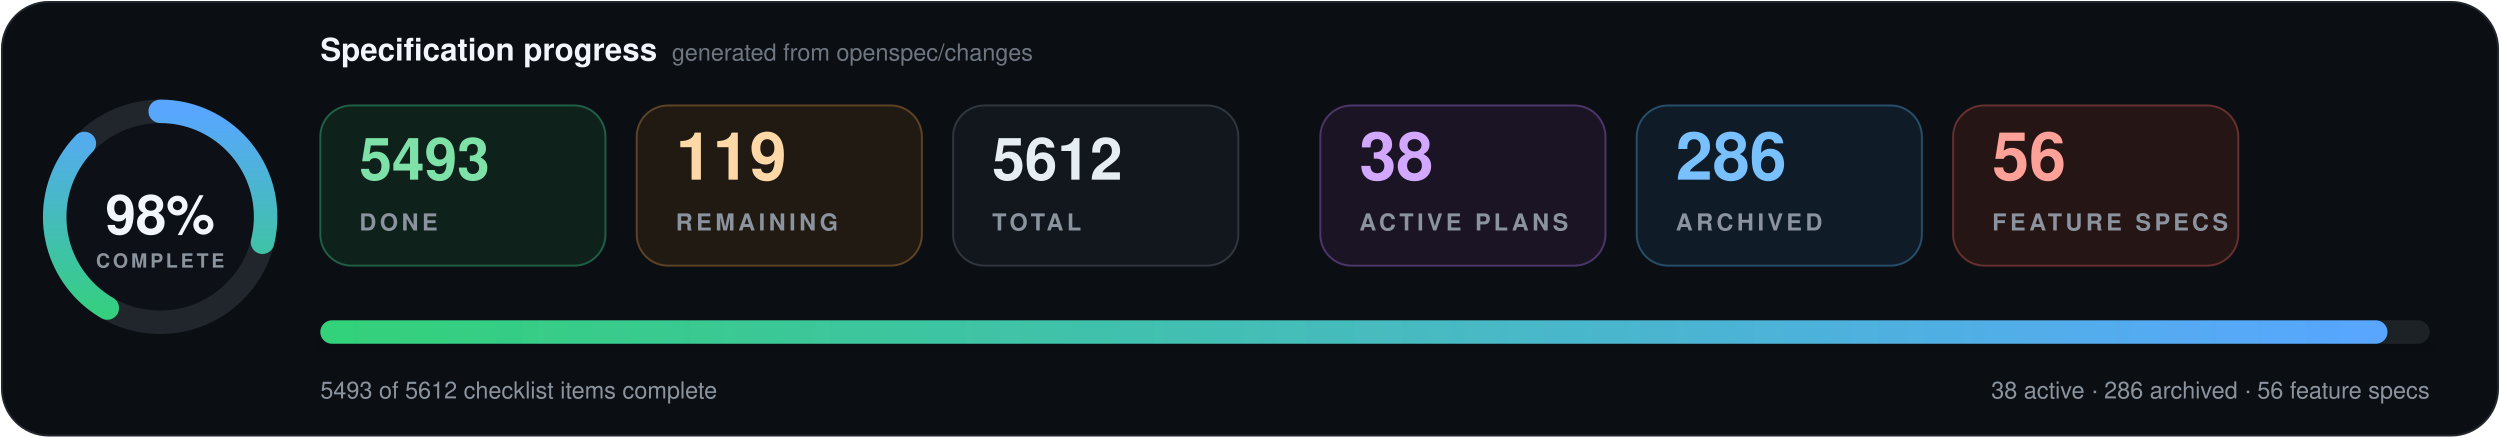
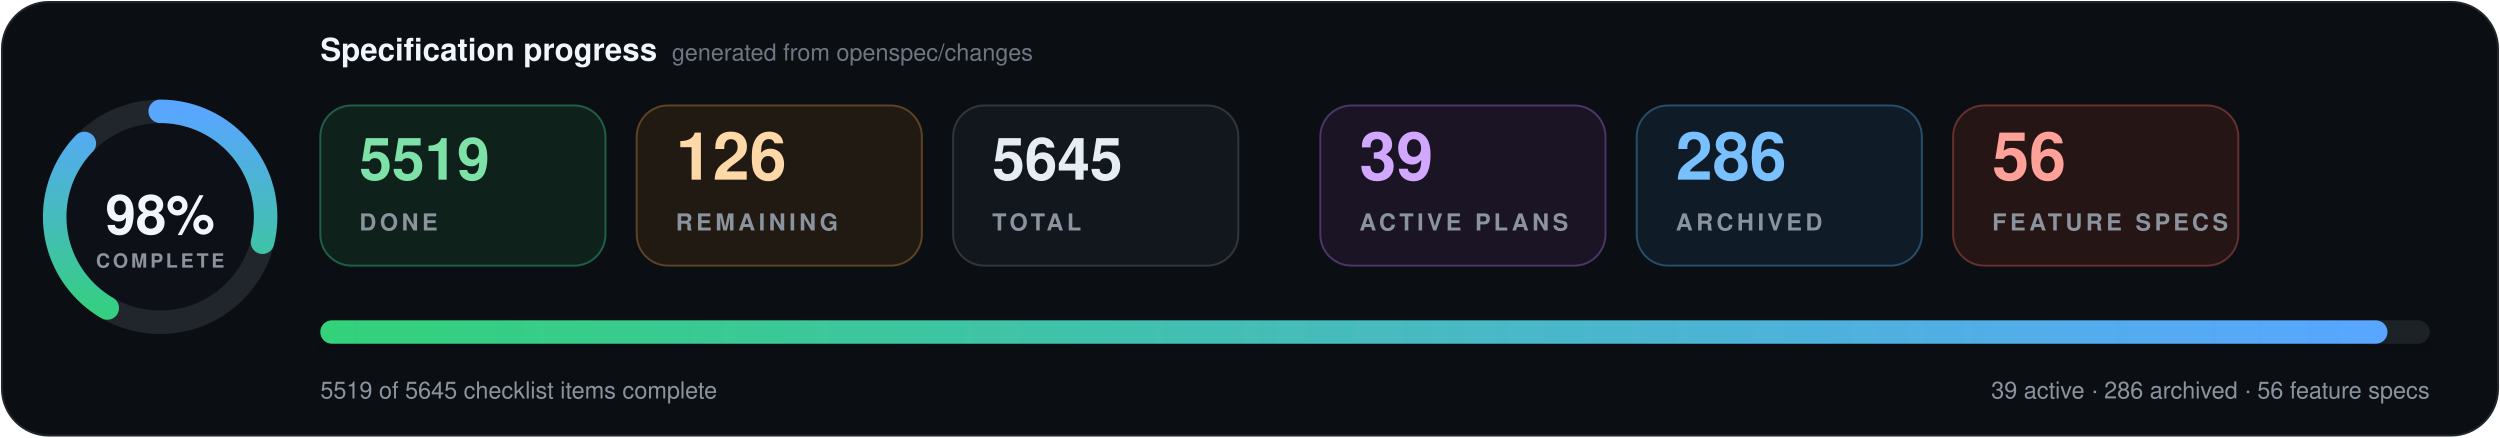
- <svg xmlns="http://www.w3.org/2000/svg" data-cache-version="1794465511" width="1280" height="224" viewBox="0 0 1280 224" role="img" aria-labelledby="title description" font-family="system-ui, -apple-system, BlinkMacSystemFont, 'Segoe UI', Helvetica, Arial, sans-serif" font-variant-numeric="tabular-nums">
+ <svg xmlns="http://www.w3.org/2000/svg" data-cache-version="1794467087" width="1280" height="224" viewBox="0 0 1280 224" role="img" aria-labelledby="title description" font-family="system-ui, -apple-system, BlinkMacSystemFont, 'Segoe UI', Helvetica, Arial, sans-serif" font-variant-numeric="tabular-nums">
  <defs>
    <linearGradient id="progress" x1="0" x2="1">
      <stop offset="0" stop-color="#33d17a" />
      <stop offset="1" stop-color="#58a6ff" />
    </linearGradient>
    <filter id="shadow" x="-10%" y="-20%" width="120%" height="150%">
      <feDropShadow dx="0" dy="7" stdDeviation="9" flood-color="#000" flood-opacity=".28" />
    </filter>
  </defs>
  <rect x="1" y="1" width="1278" height="222" rx="24" fill="#0b0f14" stroke="#21262d" />
  <g transform="translate(82 111)">
    <circle r="54" fill="#0d1117" stroke="#21262d" stroke-width="12" />
    <circle r="54" fill="none" stroke="url(#progress)" stroke-width="12" stroke-linecap="round" pathLength="100" stroke-dasharray="98 100" transform="rotate(-90)" />
    <text y="-1" text-anchor="middle" dominant-baseline="middle" fill="#f0f6fc" font-size="28" font-weight="800">98%</text>
    <text y="26" text-anchor="middle" fill="#8b949e" font-size="10" font-weight="700" letter-spacing="1.5">COMPLETE</text>
  </g>
  <text x="164" y="31" fill="#f0f6fc" font-size="16" font-weight="750">Specification progress</text>
  <text x="344" y="31" fill="#6e7681" font-size="12">generated from openspec/changes</text>
  <g transform="translate(164 54)">
    <rect width="146" height="82" rx="16" fill="#0f211b" stroke="#1f5f46" />
-     <text x="20" y="38" fill="#7ee2a8" font-size="30" font-weight="750">5493</text>
+     <text x="20" y="38" fill="#7ee2a8" font-size="30" font-weight="750">5519</text>
    <text x="20" y="64" fill="#8b949e" font-size="12" font-weight="700" letter-spacing="1.8">DONE</text>
  </g>
  <g transform="translate(326 54)">
    <rect width="146" height="82" rx="16" fill="#211a13" stroke="#5d4225" />
-     <text x="20" y="38" fill="#ffd8a8" font-size="34" font-weight="750">119</text>
+     <text x="20" y="38" fill="#ffd8a8" font-size="34" font-weight="750">126</text>
    <text x="20" y="64" fill="#8b949e" font-size="12" font-weight="700" letter-spacing="1.8">REMAINING</text>
  </g>
  <g transform="translate(488 54)">
    <rect width="146" height="82" rx="16" fill="#12171d" stroke="#30363d" />
-     <text x="20" y="38" fill="#e6edf3" font-size="30" font-weight="750">5612</text>
+     <text x="20" y="38" fill="#e6edf3" font-size="30" font-weight="750">5645</text>
    <text x="20" y="64" fill="#8b949e" font-size="12" font-weight="700" letter-spacing="1.8">TOTAL</text>
  </g>
  <g transform="translate(676 54)">
    <rect width="146" height="82" rx="16" fill="#1a1424" stroke="#4c3569" />
-     <text x="20" y="38" fill="#d2a8ff" font-size="34" font-weight="750">38</text>
+     <text x="20" y="38" fill="#d2a8ff" font-size="34" font-weight="750">39</text>
    <text x="20" y="64" fill="#8b949e" font-size="12" font-weight="700" letter-spacing="1.8">ACTIVE PLANS</text>
  </g>
  <g transform="translate(838 54)">
    <rect width="146" height="82" rx="16" fill="#0f1c27" stroke="#274d69" />
    <text x="20" y="38" fill="#79c0ff" font-size="34" font-weight="750">286</text>
    <text x="20" y="64" fill="#8b949e" font-size="12" font-weight="700" letter-spacing="1.8">ARCHIVED</text>
  </g>
  <g transform="translate(1000 54)">
    <rect width="146" height="82" rx="16" fill="#251514" stroke="#65302d" />
    <text x="20" y="38" fill="#ffa198" font-size="34" font-weight="750">56</text>
    <text x="20" y="64" fill="#8b949e" font-size="12" font-weight="700" letter-spacing="1.8">FEATURE SPECS</text>
  </g>
  <g filter="url(#shadow)">
    <rect x="164" y="164" width="1080" height="12" rx="6" fill="#1b2128" />
    <rect x="164" y="164" width="1058.4" height="12" rx="6" fill="url(#progress)" />
  </g>
-   <text x="164" y="204" fill="#8b949e" font-size="12">5493 of 5612 checklist items complete</text>
-   <text x="1244" y="204" text-anchor="end" fill="#8b949e" font-size="12">38 active · 286 archived · 56 feature specs</text>
+   <text x="164" y="204" fill="#8b949e" font-size="12">5519 of 5645 checklist items complete</text>
+   <text x="1244" y="204" text-anchor="end" fill="#8b949e" font-size="12">39 active · 286 archived · 56 feature specs</text>
</svg>
